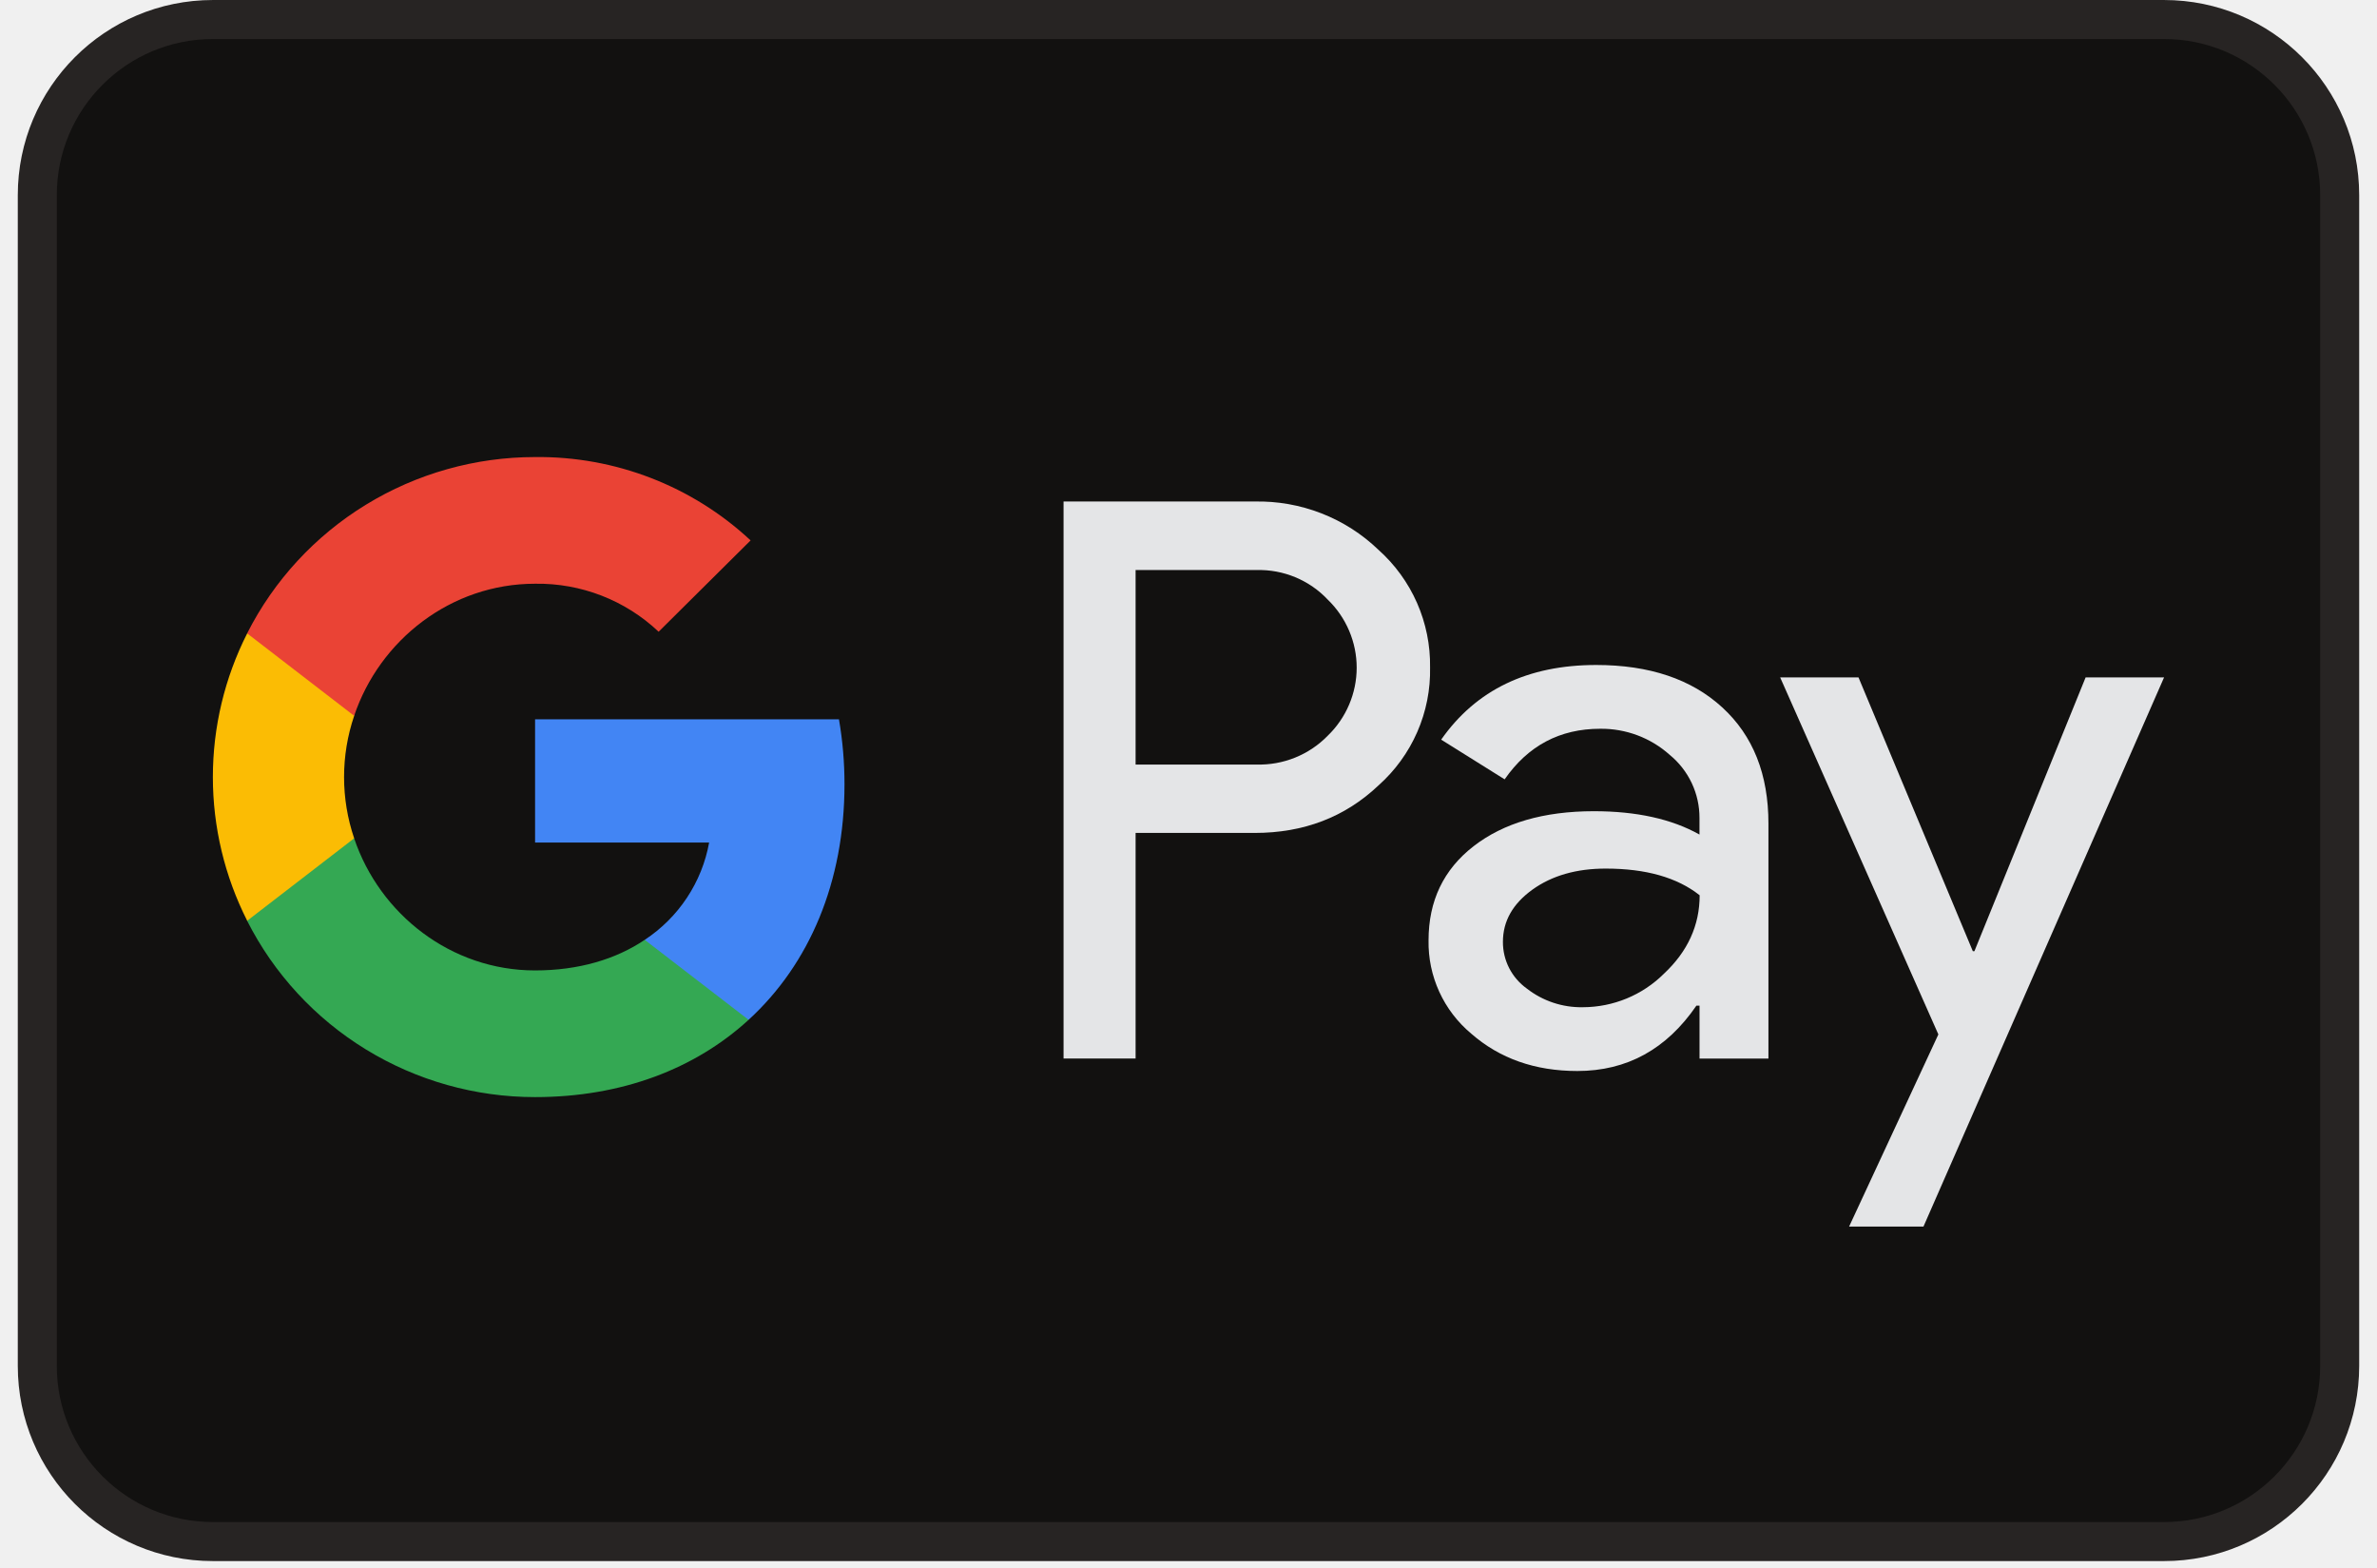
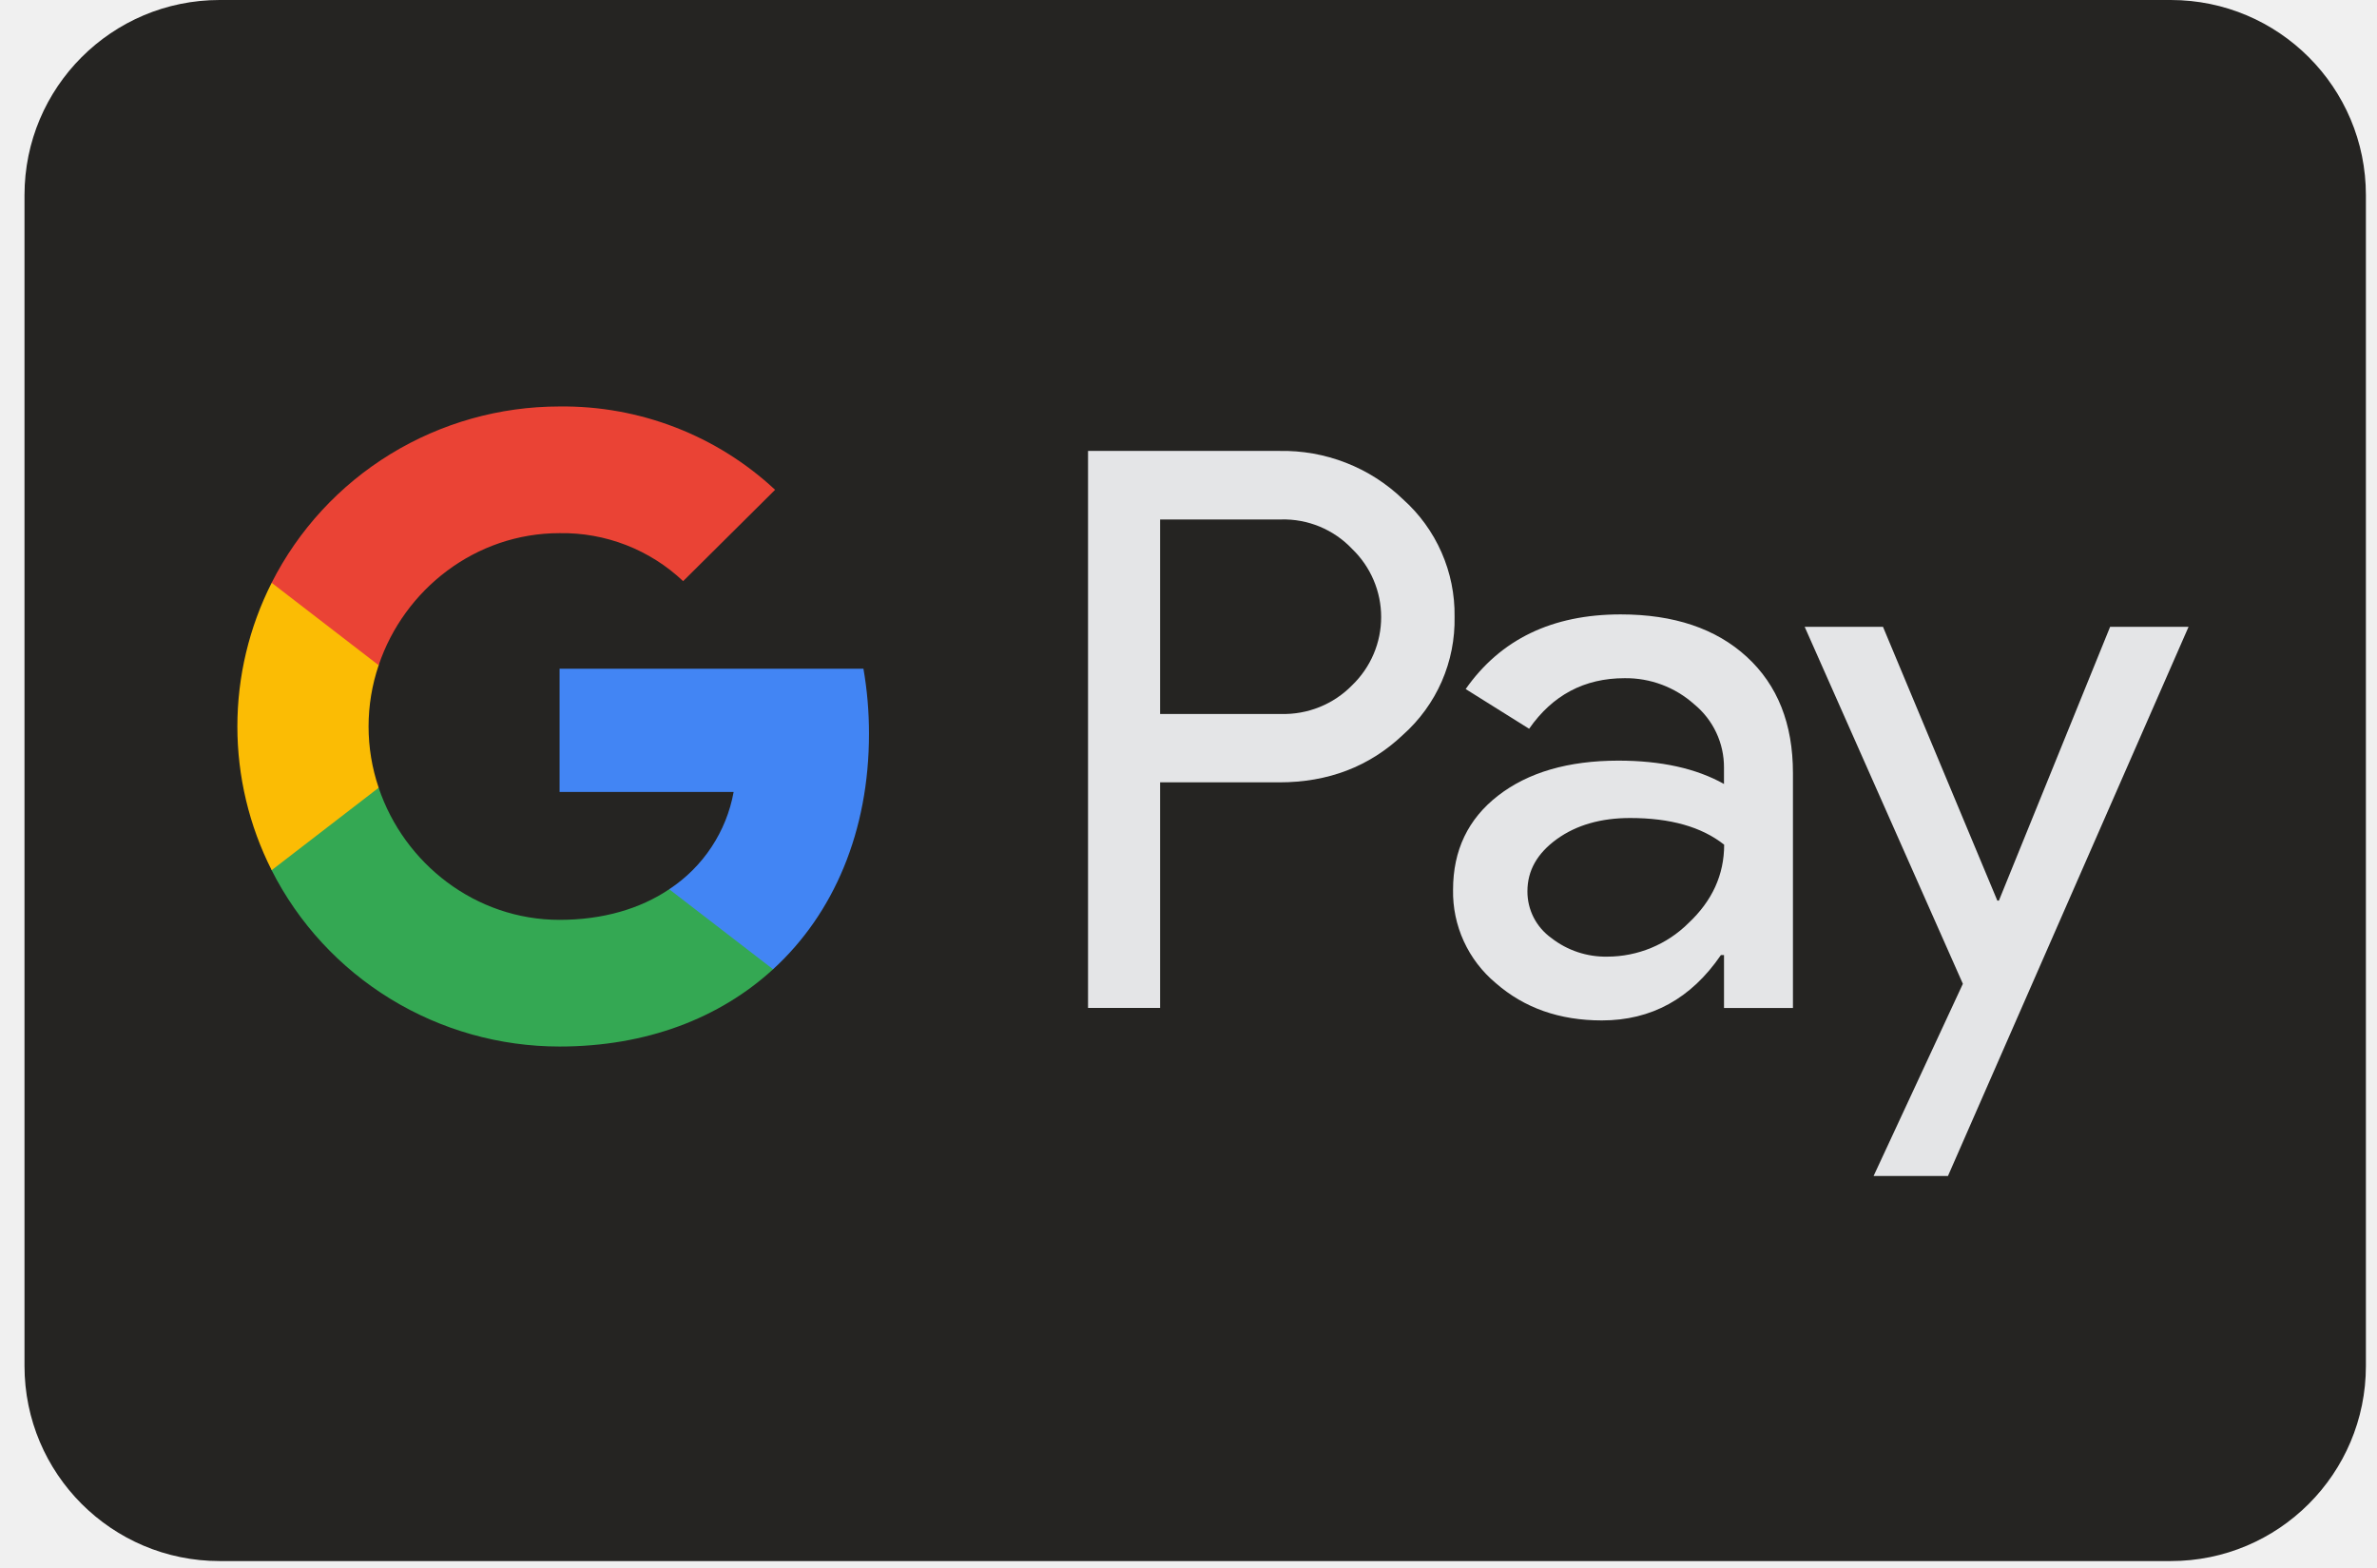
<svg xmlns="http://www.w3.org/2000/svg" width="94" height="62" viewBox="0 0 94 62" fill="none">
-   <g clip-path="url(#clip0_402_17676)">
-     <path d="M1.475 7.716C1.475 3.881 4.584 0.772 8.419 0.772H85.58C89.415 0.772 92.524 3.881 92.524 7.716V54.012C92.524 57.848 89.415 60.957 85.58 60.957H8.419C4.584 60.957 1.475 57.848 1.475 54.012V7.716Z" fill="#121110" stroke="#272423" stroke-width="1.543" />
-     <path d="M44.908 32.938V41.857H42.059V19.831H49.615C50.517 19.812 51.414 19.971 52.254 20.298C53.094 20.625 53.86 21.114 54.509 21.738C55.164 22.323 55.685 23.04 56.038 23.842C56.39 24.644 56.566 25.511 56.553 26.386C56.572 27.266 56.399 28.139 56.046 28.946C55.693 29.753 55.169 30.474 54.509 31.061C53.187 32.312 51.556 32.937 49.615 32.936H44.908V32.938ZM44.908 22.542V30.232H49.686C50.21 30.247 50.731 30.154 51.217 29.957C51.702 29.761 52.141 29.467 52.505 29.093C52.868 28.743 53.156 28.324 53.352 27.862C53.549 27.4 53.651 26.903 53.651 26.401C53.651 25.899 53.549 25.402 53.352 24.94C53.156 24.478 52.868 24.059 52.505 23.709C52.146 23.327 51.708 23.026 51.222 22.824C50.736 22.623 50.213 22.526 49.686 22.541H44.908V22.542Z" fill="#E4E5E7" />
-     <path d="M63.121 26.295C65.227 26.295 66.889 26.854 68.108 27.972C69.327 29.089 69.935 30.622 69.934 32.569V41.858H67.209V39.766H67.085C65.905 41.489 64.336 42.35 62.377 42.35C60.706 42.35 59.307 41.858 58.181 40.873C57.641 40.422 57.209 39.856 56.917 39.218C56.625 38.579 56.48 37.884 56.493 37.183C56.493 35.623 57.086 34.383 58.273 33.462C59.46 32.541 61.045 32.079 63.027 32.077C64.719 32.077 66.112 32.385 67.207 33V32.353C67.21 31.875 67.106 31.402 66.903 30.969C66.699 30.536 66.401 30.153 66.03 29.849C65.277 29.174 64.295 28.805 63.28 28.817C61.688 28.817 60.429 29.484 59.502 30.817L56.992 29.247C58.372 27.279 60.415 26.295 63.121 26.295ZM59.434 37.244C59.432 37.604 59.517 37.96 59.681 38.281C59.846 38.602 60.085 38.879 60.379 39.09C61.01 39.582 61.792 39.843 62.593 39.828C63.796 39.826 64.948 39.35 65.798 38.506C66.742 37.624 67.214 36.589 67.214 35.401C66.326 34.697 65.087 34.346 63.498 34.346C62.34 34.346 61.375 34.623 60.602 35.177C59.822 35.74 59.434 36.423 59.434 37.244Z" fill="#E4E5E7" />
-     <path d="M85.579 26.787L76.065 48.501H73.124L76.654 40.903L70.398 26.787H73.496L78.017 37.613H78.079L82.477 26.787H85.579Z" fill="#E4E5E7" />
-     <path d="M33.396 31.016C33.397 30.154 33.324 29.293 33.177 28.443H21.16V33.316H28.043C27.902 34.095 27.604 34.837 27.166 35.498C26.729 36.159 26.161 36.725 25.498 37.162V40.325H29.605C32.011 38.123 33.396 34.867 33.396 31.016Z" fill="#4285F4" />
-     <path d="M21.158 43.382C24.597 43.382 27.492 42.26 29.604 40.327L25.496 37.163C24.353 37.933 22.88 38.373 21.158 38.373C17.835 38.373 15.014 36.148 14.005 33.149H9.773V36.41C10.834 38.505 12.46 40.267 14.471 41.498C16.481 42.73 18.796 43.382 21.158 43.382Z" fill="#34A853" />
-     <path d="M14.006 33.149C13.473 31.578 13.473 29.877 14.006 28.305V25.045H9.775C8.883 26.808 8.418 28.754 8.418 30.727C8.418 32.7 8.883 34.646 9.775 36.409L14.006 33.149Z" fill="#FBBC04" />
-     <path d="M21.158 23.082C22.975 23.053 24.731 23.735 26.046 24.98L29.683 21.369C27.377 19.218 24.322 18.037 21.158 18.073C18.796 18.073 16.481 18.726 14.471 19.957C12.46 21.188 10.834 22.95 9.773 25.045L14.005 28.305C15.014 25.307 17.835 23.082 21.158 23.082Z" fill="#EA4335" />
-   </g>
-   <defs>
-     <clipPath id="clip0_402_17676">
-       <rect width="92.593" height="61.728" fill="white" transform="translate(0.703125)" />
-     </clipPath>
-   </defs>
+   <path d="M0.969 7.716C0.969 3.455 4.423 0 8.685 0H85.845C90.107 0 93.561 3.455 93.561 7.716V54.012C93.561 58.274 90.107 61.728 85.845 61.728H8.685C4.423 61.728 0.969 58.274 0.969 54.012V7.716Z" fill="#252422" />
+   <path d="M45.877 30.938V39.857H43.027V17.831H50.584C51.486 17.812 52.383 17.971 53.223 18.298C54.063 18.625 54.829 19.114 55.477 19.738C56.133 20.323 56.654 21.04 57.006 21.842C57.359 22.644 57.535 23.511 57.522 24.386C57.54 25.266 57.367 26.139 57.015 26.946C56.662 27.753 56.137 28.474 55.477 29.061C54.156 30.312 52.525 30.937 50.584 30.936H45.877V30.938ZM45.877 20.542V28.232H50.655C51.179 28.247 51.7 28.154 52.186 27.957C52.671 27.761 53.11 27.467 53.474 27.093C53.837 26.743 54.125 26.324 54.321 25.862C54.518 25.4 54.619 24.903 54.619 24.401C54.619 23.899 54.518 23.402 54.321 22.94C54.125 22.478 53.837 22.059 53.474 21.709C53.114 21.327 52.677 21.026 52.191 20.824C51.705 20.623 51.181 20.526 50.655 20.541H45.877V20.542Z" fill="#E4E5E7" />
+   <path d="M64.089 24.295C66.195 24.295 67.858 24.854 69.077 25.972C70.295 27.089 70.904 28.622 70.903 30.569V39.858H68.177V37.766H68.054C66.874 39.489 65.305 40.35 63.346 40.35C61.674 40.35 60.276 39.858 59.15 38.873C58.61 38.422 58.178 37.856 57.886 37.218C57.594 36.579 57.449 35.884 57.462 35.183C57.462 33.623 58.055 32.383 59.242 31.462C60.429 30.541 62.014 30.079 63.996 30.077C65.688 30.077 67.081 30.385 68.176 31V30.353C68.179 29.875 68.075 29.402 67.871 28.969C67.668 28.536 67.37 28.153 66.999 27.849C66.245 27.174 65.263 26.805 64.249 26.817C62.657 26.817 61.398 27.484 60.47 28.817L57.961 27.247C59.341 25.279 61.384 24.295 64.089 24.295ZM60.403 35.244C60.401 35.604 60.486 35.96 60.65 36.281C60.815 36.602 61.054 36.879 61.348 37.09C61.978 37.582 62.76 37.843 63.562 37.828C64.764 37.826 65.917 37.35 66.767 36.506C67.711 35.624 68.183 34.589 68.183 33.401C67.294 32.697 66.056 32.346 64.466 32.346C63.309 32.346 62.344 32.623 61.571 33.177C60.791 33.74 60.403 34.423 60.403 35.244Z" fill="#E4E5E7" />
+   <path d="M86.548 24.786L77.034 46.5H74.093L77.623 38.902L71.367 24.786H74.464L78.986 35.612H79.048L83.446 24.786H86.548Z" fill="#E4E5E7" />
+   <path d="M34.365 29.015C34.366 28.153 34.293 27.292 34.145 26.442H22.129V31.316H29.012C28.871 32.094 28.573 32.836 28.135 33.497C27.698 34.158 27.13 34.724 26.467 35.161V38.325H30.574C32.979 36.123 34.365 32.866 34.365 29.015Z" fill="#4285F4" />
+   <path d="M22.127 41.382C25.566 41.382 28.461 40.26 30.572 38.327L26.465 35.163C25.321 35.933 23.849 36.373 22.127 36.373C18.803 36.373 15.982 34.148 14.974 31.149H10.742V34.41C11.803 36.505 13.429 38.267 15.439 39.498C17.45 40.73 19.765 41.382 22.127 41.382Z" fill="#34A853" />
+   <path d="M14.975 31.149C14.442 29.578 14.442 27.876 14.975 26.305V23.045H10.743C9.851 24.808 9.387 26.754 9.387 28.727C9.387 30.7 9.851 32.646 10.743 34.409L14.975 31.149Z" fill="#FBBC04" />
+   <path d="M22.127 21.082C23.944 21.052 25.7 21.734 27.015 22.98L30.652 19.368C28.346 17.217 25.291 16.036 22.127 16.073C19.765 16.073 17.45 16.725 15.439 17.956C13.429 19.188 11.803 20.949 10.742 23.045L14.974 26.305C15.982 23.307 18.803 21.082 22.127 21.082Z" fill="#EA4335" />
</svg>
